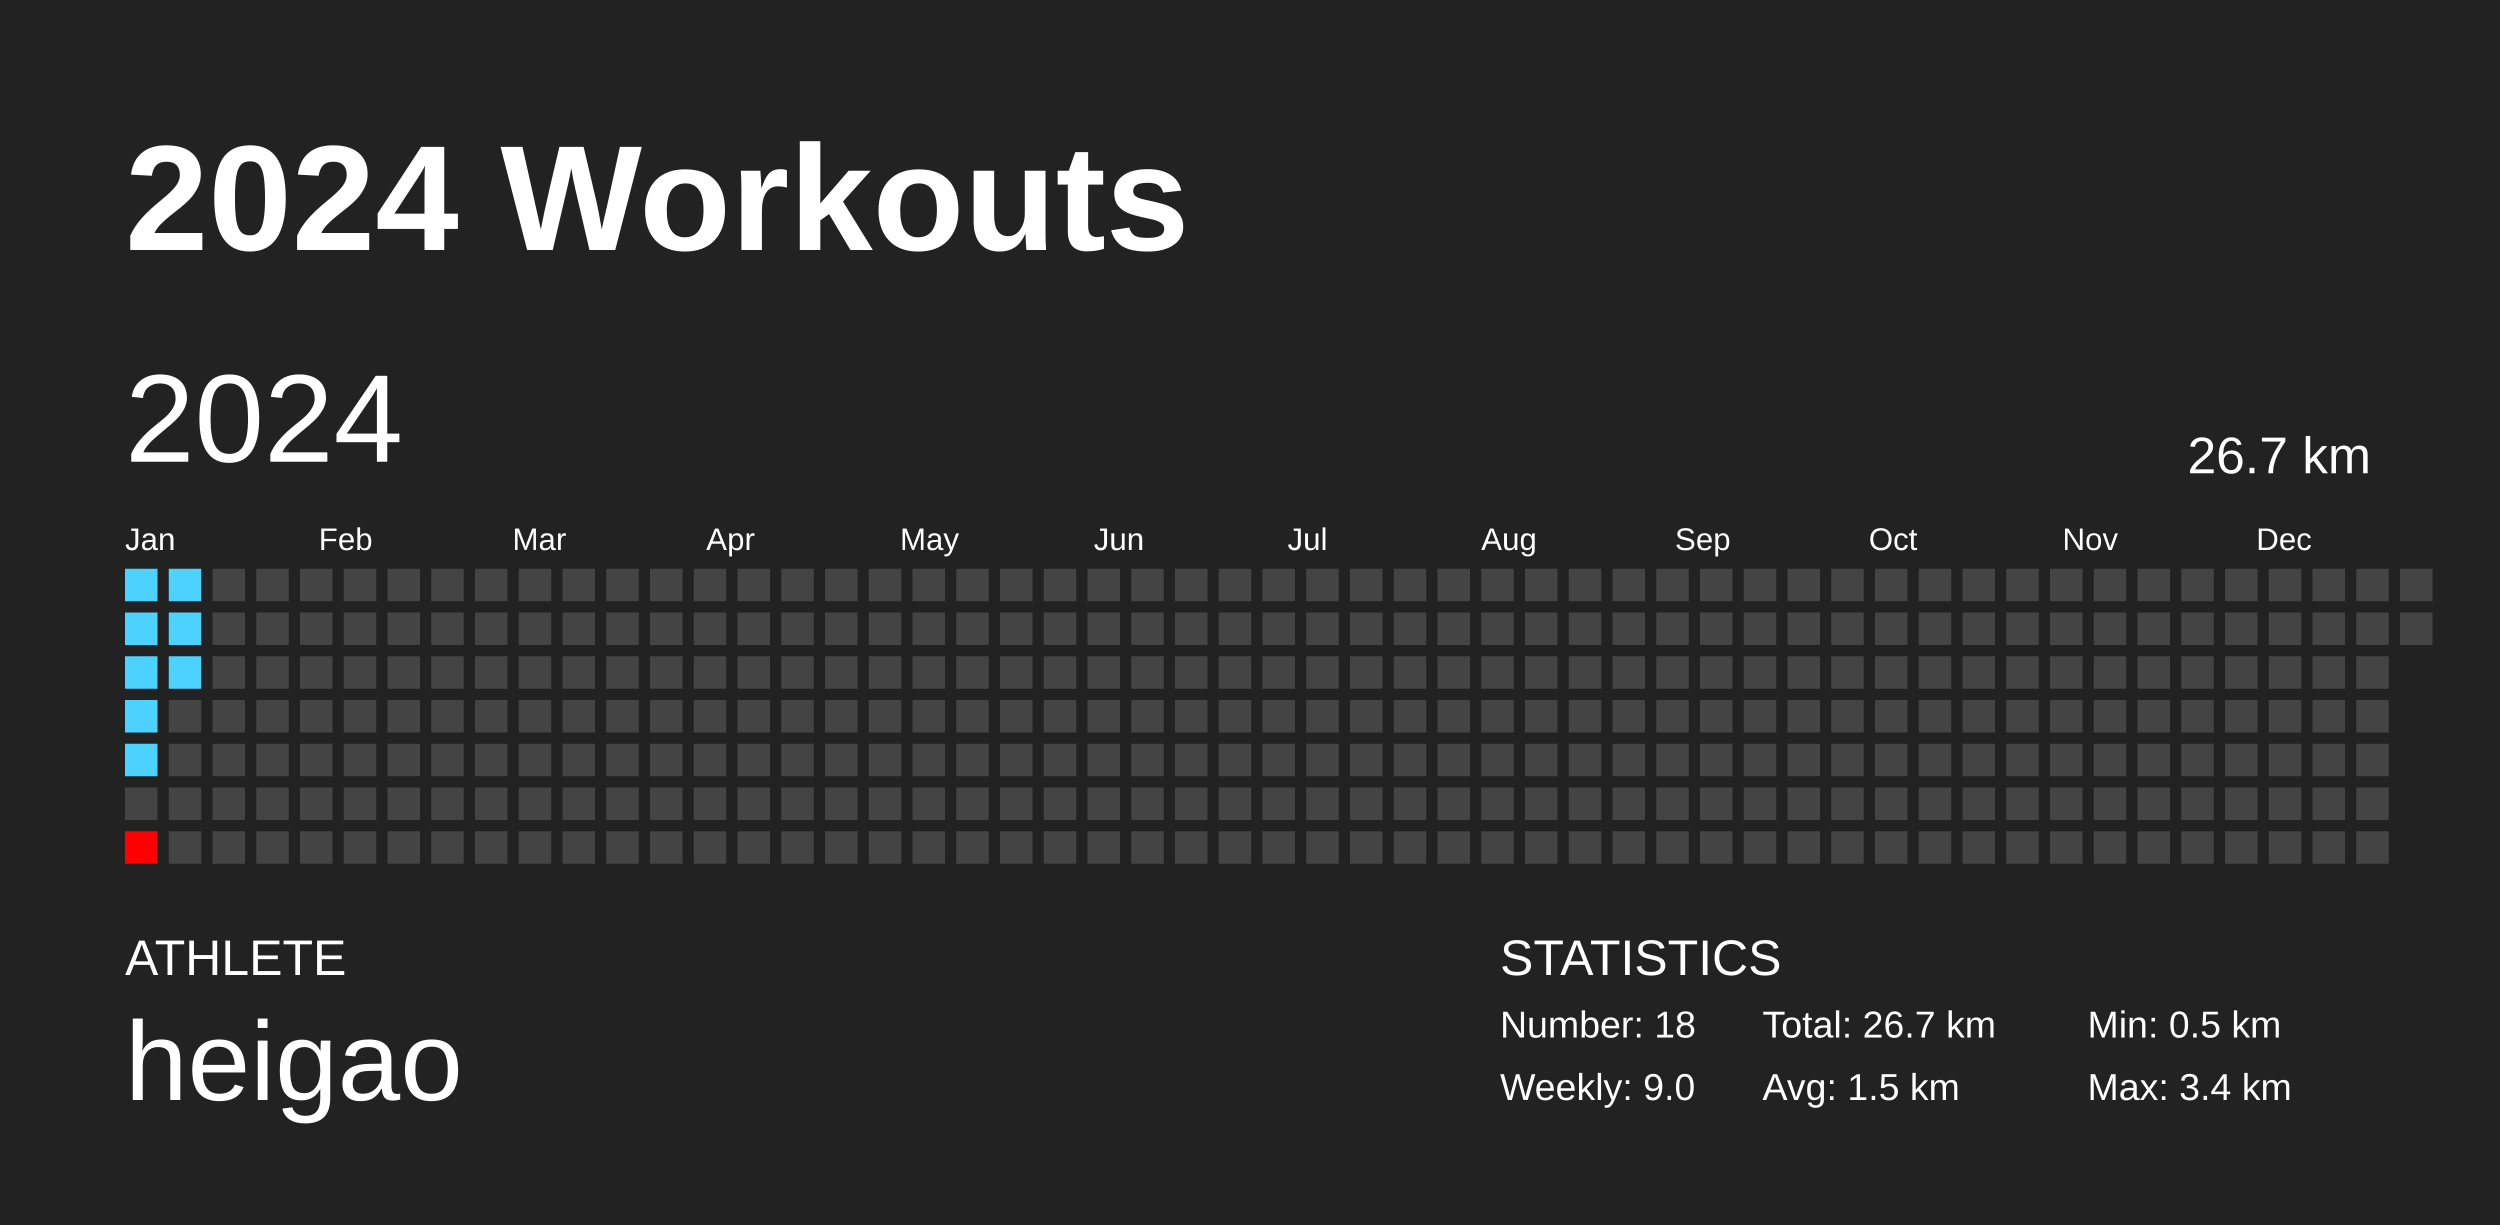
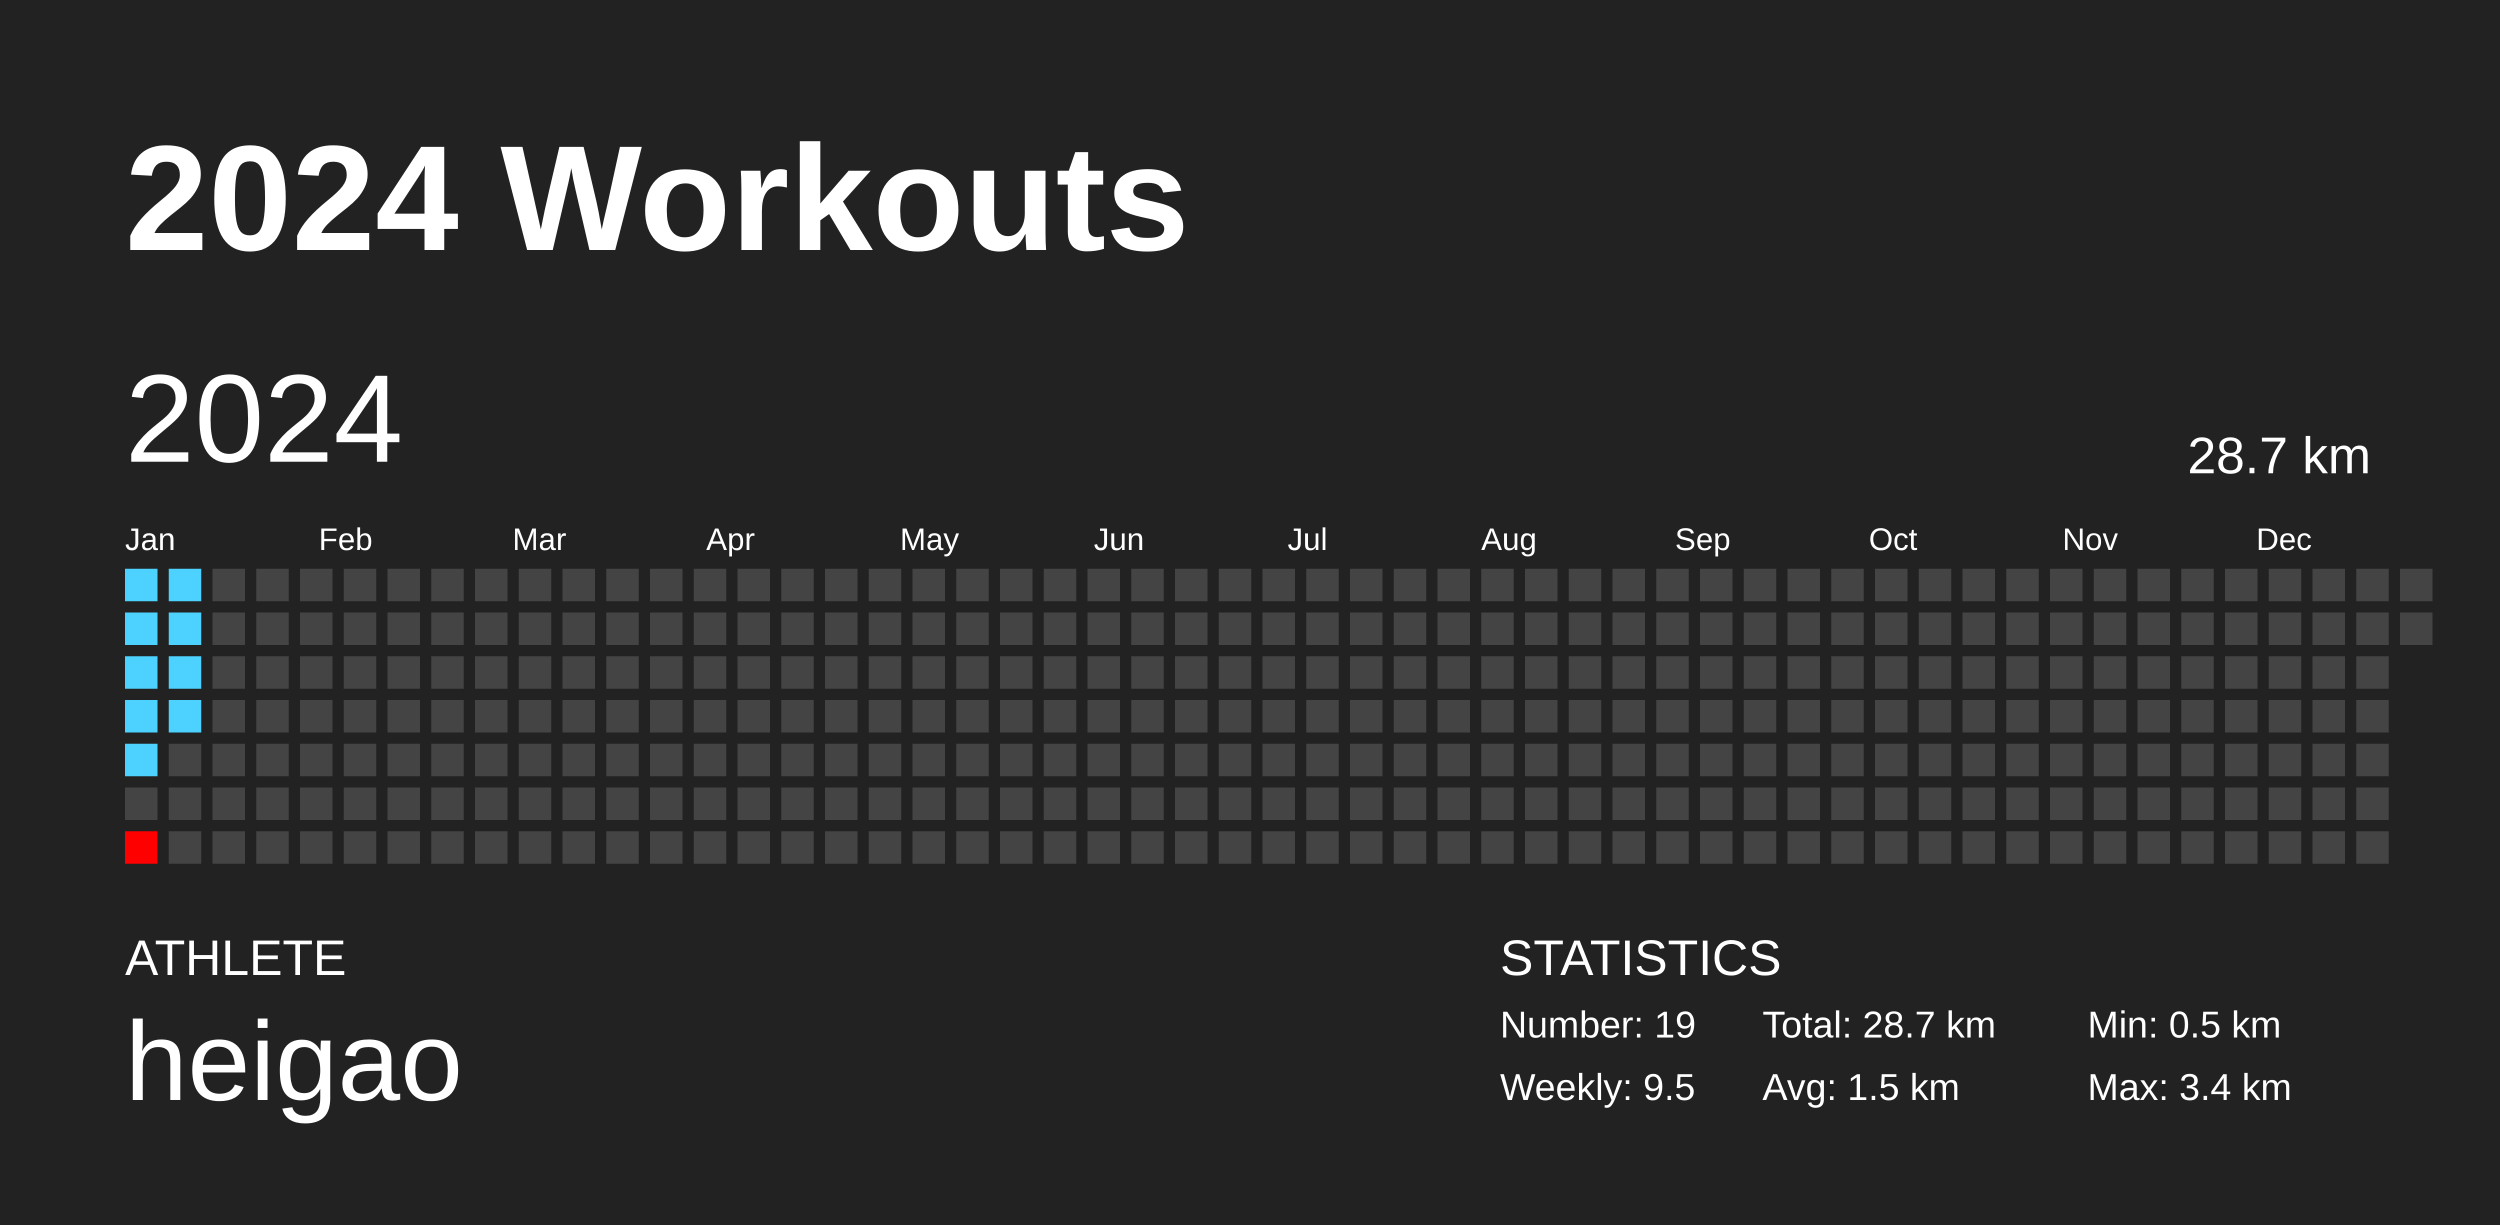
<svg xmlns="http://www.w3.org/2000/svg" baseProfile="full" height="98mm" version="1.1" viewBox="0,0,200,98" width="200mm">
  <defs />
  <rect fill="#222222" height="98" width="200" x="0" y="0" />
  <text fill="#FFFFFF" style="font-size:12px; font-family:Arial; font-weight:bold;" x="10" y="20">2024 Workouts</text>
  <text fill="#FFFFFF" style="font-size:4px; font-family:Arial" x="10" y="78">ATHLETE</text>
  <text fill="#FFFFFF" style="font-size:9px; font-family:Arial" x="10" y="88">heigao</text>
  <text fill="#FFFFFF" style="font-size:4px; font-family:Arial" x="120" y="78">STATISTICS</text>
-   <text fill="#FFFFFF" style="font-size:3px; font-family:Arial" x="120" y="83">Number: 18</text>
-   <text fill="#FFFFFF" style="font-size:3px; font-family:Arial" x="120" y="88">Weekly: 9.0</text>
-   <text fill="#FFFFFF" style="font-size:3px; font-family:Arial" x="141" y="83">Total: 26.7 km</text>
+   <text fill="#FFFFFF" style="font-size:3px; font-family:Arial" x="120" y="83">Number: 19</text>
+   <text fill="#FFFFFF" style="font-size:3px; font-family:Arial" x="120" y="88">Weekly: 9.5</text>
+   <text fill="#FFFFFF" style="font-size:3px; font-family:Arial" x="141" y="83">Total: 28.7 km</text>
  <text fill="#FFFFFF" style="font-size:3px; font-family:Arial" x="141" y="88">Avg: 1.5 km</text>
  <text fill="#FFFFFF" style="font-size:3px; font-family:Arial" x="167" y="83">Min: 0.5 km</text>
  <text fill="#FFFFFF" style="font-size:3px; font-family:Arial" x="167" y="88">Max: 3.4 km</text>
  <text dominant-baseline="hanging" fill="#FFFFFF" style="font-size:10.0px; font-family:Arial;" x="10" y="30">2024</text>
-   <text dominant-baseline="hanging" fill="#FFFFFF" style="font-size:4.125px; font-family:Arial;" x="175" y="35">26.7 km</text>
+   <text dominant-baseline="hanging" fill="#FFFFFF" style="font-size:4.125px; font-family:Arial;" x="175" y="35">28.7 km</text>
  <text fill="#FFFFFF" style="font-size:2.5px; font-family:Arial" x="10.0" y="44">Jan</text>
  <text fill="#FFFFFF" style="font-size:2.5px; font-family:Arial" x="25.5" y="44">Feb</text>
  <text fill="#FFFFFF" style="font-size:2.5px; font-family:Arial" x="41.0" y="44">Mar</text>
  <text fill="#FFFFFF" style="font-size:2.5px; font-family:Arial" x="56.5" y="44">Apr</text>
  <text fill="#FFFFFF" style="font-size:2.5px; font-family:Arial" x="72.0" y="44">May</text>
  <text fill="#FFFFFF" style="font-size:2.5px; font-family:Arial" x="87.5" y="44">Jun</text>
  <text fill="#FFFFFF" style="font-size:2.5px; font-family:Arial" x="103.0" y="44">Jul</text>
  <text fill="#FFFFFF" style="font-size:2.5px; font-family:Arial" x="118.5" y="44">Aug</text>
  <text fill="#FFFFFF" style="font-size:2.5px; font-family:Arial" x="134.0" y="44">Sep</text>
  <text fill="#FFFFFF" style="font-size:2.5px; font-family:Arial" x="149.5" y="44">Oct</text>
  <text fill="#FFFFFF" style="font-size:2.5px; font-family:Arial" x="165.0" y="44">Nov</text>
  <text fill="#FFFFFF" style="font-size:2.5px; font-family:Arial" x="180.5" y="44">Dec</text>
  <rect fill="#4dd2ff" height="2.6" width="2.6" x="10.0" y="45.5" />
  <rect fill="#4dd2ff" height="2.6" width="2.6" x="10.0" y="49.0" />
  <rect fill="#4dd2ff" height="2.6" width="2.6" x="10.0" y="52.5" />
  <rect fill="#4dd2ff" height="2.6" width="2.6" x="10.0" y="56.0" />
  <rect fill="#4dd2ff" height="2.6" width="2.6" x="10.0" y="59.5" />
  <rect fill="#444444" height="2.6" width="2.6" x="10.0" y="63.0" />
  <rect fill="#ff0000" height="2.6" width="2.6" x="10.0" y="66.5" />
  <rect fill="#4dd2ff" height="2.6" width="2.6" x="13.5" y="45.5" />
  <rect fill="#4dd2ff" height="2.6" width="2.6" x="13.5" y="49.0" />
  <rect fill="#4dd2ff" height="2.6" width="2.6" x="13.5" y="52.5" />
-   <rect fill="#444444" height="2.6" width="2.6" x="13.5" y="56.0" />
+   <rect fill="#4dd2ff" height="2.6" width="2.6" x="13.5" y="56.0" />
  <rect fill="#444444" height="2.6" width="2.6" x="13.5" y="59.5" />
  <rect fill="#444444" height="2.6" width="2.6" x="13.5" y="63.0" />
  <rect fill="#444444" height="2.6" width="2.6" x="13.5" y="66.5" />
  <rect fill="#444444" height="2.6" width="2.6" x="17.0" y="45.5" />
  <rect fill="#444444" height="2.6" width="2.6" x="17.0" y="49.0" />
  <rect fill="#444444" height="2.6" width="2.6" x="17.0" y="52.5" />
  <rect fill="#444444" height="2.6" width="2.6" x="17.0" y="56.0" />
  <rect fill="#444444" height="2.6" width="2.6" x="17.0" y="59.5" />
  <rect fill="#444444" height="2.6" width="2.6" x="17.0" y="63.0" />
  <rect fill="#444444" height="2.6" width="2.6" x="17.0" y="66.5" />
  <rect fill="#444444" height="2.6" width="2.6" x="20.5" y="45.5" />
  <rect fill="#444444" height="2.6" width="2.6" x="20.5" y="49.0" />
  <rect fill="#444444" height="2.6" width="2.6" x="20.5" y="52.5" />
  <rect fill="#444444" height="2.6" width="2.6" x="20.5" y="56.0" />
  <rect fill="#444444" height="2.6" width="2.6" x="20.5" y="59.5" />
  <rect fill="#444444" height="2.6" width="2.6" x="20.5" y="63.0" />
  <rect fill="#444444" height="2.6" width="2.6" x="20.5" y="66.5" />
  <rect fill="#444444" height="2.6" width="2.6" x="24.0" y="45.5" />
  <rect fill="#444444" height="2.6" width="2.6" x="24.0" y="49.0" />
  <rect fill="#444444" height="2.6" width="2.6" x="24.0" y="52.5" />
  <rect fill="#444444" height="2.6" width="2.6" x="24.0" y="56.0" />
  <rect fill="#444444" height="2.6" width="2.6" x="24.0" y="59.5" />
  <rect fill="#444444" height="2.6" width="2.6" x="24.0" y="63.0" />
  <rect fill="#444444" height="2.6" width="2.6" x="24.0" y="66.5" />
  <rect fill="#444444" height="2.6" width="2.6" x="27.5" y="45.5" />
  <rect fill="#444444" height="2.6" width="2.6" x="27.5" y="49.0" />
  <rect fill="#444444" height="2.6" width="2.6" x="27.5" y="52.5" />
  <rect fill="#444444" height="2.6" width="2.6" x="27.5" y="56.0" />
  <rect fill="#444444" height="2.6" width="2.6" x="27.5" y="59.5" />
  <rect fill="#444444" height="2.6" width="2.6" x="27.5" y="63.0" />
  <rect fill="#444444" height="2.6" width="2.6" x="27.5" y="66.5" />
  <rect fill="#444444" height="2.6" width="2.6" x="31.0" y="45.5" />
  <rect fill="#444444" height="2.6" width="2.6" x="31.0" y="49.0" />
  <rect fill="#444444" height="2.6" width="2.6" x="31.0" y="52.5" />
  <rect fill="#444444" height="2.6" width="2.6" x="31.0" y="56.0" />
  <rect fill="#444444" height="2.6" width="2.6" x="31.0" y="59.5" />
  <rect fill="#444444" height="2.6" width="2.6" x="31.0" y="63.0" />
  <rect fill="#444444" height="2.6" width="2.6" x="31.0" y="66.5" />
  <rect fill="#444444" height="2.6" width="2.6" x="34.5" y="45.5" />
  <rect fill="#444444" height="2.6" width="2.6" x="34.5" y="49.0" />
  <rect fill="#444444" height="2.6" width="2.6" x="34.5" y="52.5" />
  <rect fill="#444444" height="2.6" width="2.6" x="34.5" y="56.0" />
  <rect fill="#444444" height="2.6" width="2.6" x="34.5" y="59.5" />
  <rect fill="#444444" height="2.6" width="2.6" x="34.5" y="63.0" />
  <rect fill="#444444" height="2.6" width="2.6" x="34.5" y="66.5" />
  <rect fill="#444444" height="2.6" width="2.6" x="38.0" y="45.5" />
  <rect fill="#444444" height="2.6" width="2.6" x="38.0" y="49.0" />
  <rect fill="#444444" height="2.6" width="2.6" x="38.0" y="52.5" />
  <rect fill="#444444" height="2.6" width="2.6" x="38.0" y="56.0" />
  <rect fill="#444444" height="2.6" width="2.6" x="38.0" y="59.5" />
  <rect fill="#444444" height="2.6" width="2.6" x="38.0" y="63.0" />
  <rect fill="#444444" height="2.6" width="2.6" x="38.0" y="66.5" />
  <rect fill="#444444" height="2.6" width="2.6" x="41.5" y="45.5" />
  <rect fill="#444444" height="2.6" width="2.6" x="41.5" y="49.0" />
  <rect fill="#444444" height="2.6" width="2.6" x="41.5" y="52.5" />
  <rect fill="#444444" height="2.6" width="2.6" x="41.5" y="56.0" />
  <rect fill="#444444" height="2.6" width="2.6" x="41.5" y="59.5" />
  <rect fill="#444444" height="2.6" width="2.6" x="41.5" y="63.0" />
  <rect fill="#444444" height="2.6" width="2.6" x="41.5" y="66.5" />
  <rect fill="#444444" height="2.6" width="2.6" x="45.0" y="45.5" />
  <rect fill="#444444" height="2.6" width="2.6" x="45.0" y="49.0" />
  <rect fill="#444444" height="2.6" width="2.6" x="45.0" y="52.5" />
  <rect fill="#444444" height="2.6" width="2.6" x="45.0" y="56.0" />
  <rect fill="#444444" height="2.6" width="2.6" x="45.0" y="59.5" />
  <rect fill="#444444" height="2.6" width="2.6" x="45.0" y="63.0" />
  <rect fill="#444444" height="2.6" width="2.6" x="45.0" y="66.5" />
  <rect fill="#444444" height="2.6" width="2.6" x="48.5" y="45.5" />
  <rect fill="#444444" height="2.6" width="2.6" x="48.5" y="49.0" />
  <rect fill="#444444" height="2.6" width="2.6" x="48.5" y="52.5" />
  <rect fill="#444444" height="2.6" width="2.6" x="48.5" y="56.0" />
  <rect fill="#444444" height="2.6" width="2.6" x="48.5" y="59.5" />
  <rect fill="#444444" height="2.6" width="2.6" x="48.5" y="63.0" />
  <rect fill="#444444" height="2.6" width="2.6" x="48.5" y="66.5" />
  <rect fill="#444444" height="2.6" width="2.6" x="52.0" y="45.5" />
  <rect fill="#444444" height="2.6" width="2.6" x="52.0" y="49.0" />
  <rect fill="#444444" height="2.6" width="2.6" x="52.0" y="52.5" />
  <rect fill="#444444" height="2.6" width="2.6" x="52.0" y="56.0" />
  <rect fill="#444444" height="2.6" width="2.6" x="52.0" y="59.5" />
  <rect fill="#444444" height="2.6" width="2.6" x="52.0" y="63.0" />
  <rect fill="#444444" height="2.6" width="2.6" x="52.0" y="66.5" />
  <rect fill="#444444" height="2.6" width="2.6" x="55.5" y="45.5" />
  <rect fill="#444444" height="2.6" width="2.6" x="55.5" y="49.0" />
  <rect fill="#444444" height="2.6" width="2.6" x="55.5" y="52.5" />
  <rect fill="#444444" height="2.6" width="2.6" x="55.5" y="56.0" />
  <rect fill="#444444" height="2.6" width="2.6" x="55.5" y="59.5" />
  <rect fill="#444444" height="2.6" width="2.6" x="55.5" y="63.0" />
  <rect fill="#444444" height="2.6" width="2.6" x="55.5" y="66.5" />
  <rect fill="#444444" height="2.6" width="2.6" x="59.0" y="45.5" />
  <rect fill="#444444" height="2.6" width="2.6" x="59.0" y="49.0" />
  <rect fill="#444444" height="2.6" width="2.6" x="59.0" y="52.5" />
  <rect fill="#444444" height="2.6" width="2.6" x="59.0" y="56.0" />
  <rect fill="#444444" height="2.6" width="2.6" x="59.0" y="59.5" />
  <rect fill="#444444" height="2.6" width="2.6" x="59.0" y="63.0" />
  <rect fill="#444444" height="2.6" width="2.6" x="59.0" y="66.5" />
  <rect fill="#444444" height="2.6" width="2.6" x="62.5" y="45.5" />
  <rect fill="#444444" height="2.6" width="2.6" x="62.5" y="49.0" />
  <rect fill="#444444" height="2.6" width="2.6" x="62.5" y="52.5" />
  <rect fill="#444444" height="2.6" width="2.6" x="62.5" y="56.0" />
  <rect fill="#444444" height="2.6" width="2.6" x="62.5" y="59.5" />
  <rect fill="#444444" height="2.6" width="2.6" x="62.5" y="63.0" />
  <rect fill="#444444" height="2.6" width="2.6" x="62.5" y="66.5" />
  <rect fill="#444444" height="2.6" width="2.6" x="66.0" y="45.5" />
  <rect fill="#444444" height="2.6" width="2.6" x="66.0" y="49.0" />
  <rect fill="#444444" height="2.6" width="2.6" x="66.0" y="52.5" />
  <rect fill="#444444" height="2.6" width="2.6" x="66.0" y="56.0" />
  <rect fill="#444444" height="2.6" width="2.6" x="66.0" y="59.5" />
  <rect fill="#444444" height="2.6" width="2.6" x="66.0" y="63.0" />
  <rect fill="#444444" height="2.6" width="2.6" x="66.0" y="66.5" />
  <rect fill="#444444" height="2.6" width="2.6" x="69.5" y="45.5" />
  <rect fill="#444444" height="2.6" width="2.6" x="69.5" y="49.0" />
  <rect fill="#444444" height="2.6" width="2.6" x="69.5" y="52.5" />
  <rect fill="#444444" height="2.6" width="2.6" x="69.5" y="56.0" />
  <rect fill="#444444" height="2.6" width="2.6" x="69.5" y="59.5" />
  <rect fill="#444444" height="2.6" width="2.6" x="69.5" y="63.0" />
  <rect fill="#444444" height="2.6" width="2.6" x="69.5" y="66.5" />
  <rect fill="#444444" height="2.6" width="2.6" x="73.0" y="45.5" />
  <rect fill="#444444" height="2.6" width="2.6" x="73.0" y="49.0" />
  <rect fill="#444444" height="2.6" width="2.6" x="73.0" y="52.5" />
  <rect fill="#444444" height="2.6" width="2.6" x="73.0" y="56.0" />
  <rect fill="#444444" height="2.6" width="2.6" x="73.0" y="59.5" />
  <rect fill="#444444" height="2.6" width="2.6" x="73.0" y="63.0" />
  <rect fill="#444444" height="2.6" width="2.6" x="73.0" y="66.5" />
  <rect fill="#444444" height="2.6" width="2.6" x="76.5" y="45.5" />
  <rect fill="#444444" height="2.6" width="2.6" x="76.5" y="49.0" />
  <rect fill="#444444" height="2.6" width="2.6" x="76.5" y="52.5" />
  <rect fill="#444444" height="2.6" width="2.6" x="76.5" y="56.0" />
  <rect fill="#444444" height="2.6" width="2.6" x="76.5" y="59.5" />
  <rect fill="#444444" height="2.6" width="2.6" x="76.5" y="63.0" />
  <rect fill="#444444" height="2.6" width="2.6" x="76.5" y="66.5" />
  <rect fill="#444444" height="2.6" width="2.6" x="80.0" y="45.5" />
  <rect fill="#444444" height="2.6" width="2.6" x="80.0" y="49.0" />
  <rect fill="#444444" height="2.6" width="2.6" x="80.0" y="52.5" />
  <rect fill="#444444" height="2.6" width="2.6" x="80.0" y="56.0" />
  <rect fill="#444444" height="2.6" width="2.6" x="80.0" y="59.5" />
  <rect fill="#444444" height="2.6" width="2.6" x="80.0" y="63.0" />
  <rect fill="#444444" height="2.6" width="2.6" x="80.0" y="66.5" />
  <rect fill="#444444" height="2.6" width="2.6" x="83.5" y="45.5" />
  <rect fill="#444444" height="2.6" width="2.6" x="83.5" y="49.0" />
  <rect fill="#444444" height="2.6" width="2.6" x="83.5" y="52.5" />
  <rect fill="#444444" height="2.6" width="2.6" x="83.5" y="56.0" />
  <rect fill="#444444" height="2.6" width="2.6" x="83.5" y="59.5" />
  <rect fill="#444444" height="2.6" width="2.6" x="83.5" y="63.0" />
  <rect fill="#444444" height="2.6" width="2.6" x="83.5" y="66.5" />
  <rect fill="#444444" height="2.6" width="2.6" x="87.0" y="45.5" />
  <rect fill="#444444" height="2.6" width="2.6" x="87.0" y="49.0" />
  <rect fill="#444444" height="2.6" width="2.6" x="87.0" y="52.5" />
  <rect fill="#444444" height="2.6" width="2.6" x="87.0" y="56.0" />
  <rect fill="#444444" height="2.6" width="2.6" x="87.0" y="59.5" />
  <rect fill="#444444" height="2.6" width="2.6" x="87.0" y="63.0" />
  <rect fill="#444444" height="2.6" width="2.6" x="87.0" y="66.5" />
  <rect fill="#444444" height="2.6" width="2.6" x="90.5" y="45.5" />
  <rect fill="#444444" height="2.6" width="2.6" x="90.5" y="49.0" />
  <rect fill="#444444" height="2.6" width="2.6" x="90.5" y="52.5" />
  <rect fill="#444444" height="2.6" width="2.6" x="90.5" y="56.0" />
  <rect fill="#444444" height="2.6" width="2.6" x="90.5" y="59.5" />
  <rect fill="#444444" height="2.6" width="2.6" x="90.5" y="63.0" />
  <rect fill="#444444" height="2.6" width="2.6" x="90.5" y="66.5" />
  <rect fill="#444444" height="2.6" width="2.6" x="94.0" y="45.5" />
  <rect fill="#444444" height="2.6" width="2.6" x="94.0" y="49.0" />
  <rect fill="#444444" height="2.6" width="2.6" x="94.0" y="52.5" />
  <rect fill="#444444" height="2.6" width="2.6" x="94.0" y="56.0" />
  <rect fill="#444444" height="2.6" width="2.6" x="94.0" y="59.5" />
  <rect fill="#444444" height="2.6" width="2.6" x="94.0" y="63.0" />
  <rect fill="#444444" height="2.6" width="2.6" x="94.0" y="66.5" />
  <rect fill="#444444" height="2.6" width="2.6" x="97.5" y="45.5" />
  <rect fill="#444444" height="2.6" width="2.6" x="97.5" y="49.0" />
  <rect fill="#444444" height="2.6" width="2.6" x="97.5" y="52.5" />
  <rect fill="#444444" height="2.6" width="2.6" x="97.5" y="56.0" />
  <rect fill="#444444" height="2.6" width="2.6" x="97.5" y="59.5" />
  <rect fill="#444444" height="2.6" width="2.6" x="97.5" y="63.0" />
  <rect fill="#444444" height="2.6" width="2.6" x="97.5" y="66.5" />
  <rect fill="#444444" height="2.6" width="2.6" x="101.0" y="45.5" />
  <rect fill="#444444" height="2.6" width="2.6" x="101.0" y="49.0" />
  <rect fill="#444444" height="2.6" width="2.6" x="101.0" y="52.5" />
  <rect fill="#444444" height="2.6" width="2.6" x="101.0" y="56.0" />
  <rect fill="#444444" height="2.6" width="2.6" x="101.0" y="59.5" />
  <rect fill="#444444" height="2.6" width="2.6" x="101.0" y="63.0" />
  <rect fill="#444444" height="2.6" width="2.6" x="101.0" y="66.5" />
  <rect fill="#444444" height="2.6" width="2.6" x="104.5" y="45.5" />
  <rect fill="#444444" height="2.6" width="2.6" x="104.5" y="49.0" />
  <rect fill="#444444" height="2.6" width="2.6" x="104.5" y="52.5" />
  <rect fill="#444444" height="2.6" width="2.6" x="104.5" y="56.0" />
  <rect fill="#444444" height="2.6" width="2.6" x="104.5" y="59.5" />
  <rect fill="#444444" height="2.6" width="2.6" x="104.5" y="63.0" />
  <rect fill="#444444" height="2.6" width="2.6" x="104.5" y="66.5" />
  <rect fill="#444444" height="2.6" width="2.6" x="108.0" y="45.5" />
  <rect fill="#444444" height="2.6" width="2.6" x="108.0" y="49.0" />
  <rect fill="#444444" height="2.6" width="2.6" x="108.0" y="52.5" />
  <rect fill="#444444" height="2.6" width="2.6" x="108.0" y="56.0" />
  <rect fill="#444444" height="2.6" width="2.6" x="108.0" y="59.5" />
  <rect fill="#444444" height="2.6" width="2.6" x="108.0" y="63.0" />
  <rect fill="#444444" height="2.6" width="2.6" x="108.0" y="66.5" />
  <rect fill="#444444" height="2.6" width="2.6" x="111.5" y="45.5" />
  <rect fill="#444444" height="2.6" width="2.6" x="111.5" y="49.0" />
  <rect fill="#444444" height="2.6" width="2.6" x="111.5" y="52.5" />
  <rect fill="#444444" height="2.6" width="2.6" x="111.5" y="56.0" />
  <rect fill="#444444" height="2.6" width="2.6" x="111.5" y="59.5" />
  <rect fill="#444444" height="2.6" width="2.6" x="111.5" y="63.0" />
  <rect fill="#444444" height="2.6" width="2.6" x="111.5" y="66.5" />
  <rect fill="#444444" height="2.6" width="2.6" x="115.0" y="45.5" />
  <rect fill="#444444" height="2.6" width="2.6" x="115.0" y="49.0" />
  <rect fill="#444444" height="2.6" width="2.6" x="115.0" y="52.5" />
  <rect fill="#444444" height="2.6" width="2.6" x="115.0" y="56.0" />
  <rect fill="#444444" height="2.6" width="2.6" x="115.0" y="59.5" />
  <rect fill="#444444" height="2.6" width="2.6" x="115.0" y="63.0" />
  <rect fill="#444444" height="2.6" width="2.6" x="115.0" y="66.5" />
  <rect fill="#444444" height="2.6" width="2.6" x="118.5" y="45.5" />
  <rect fill="#444444" height="2.6" width="2.6" x="118.5" y="49.0" />
  <rect fill="#444444" height="2.6" width="2.6" x="118.5" y="52.5" />
  <rect fill="#444444" height="2.6" width="2.6" x="118.5" y="56.0" />
  <rect fill="#444444" height="2.6" width="2.6" x="118.5" y="59.5" />
  <rect fill="#444444" height="2.6" width="2.6" x="118.5" y="63.0" />
  <rect fill="#444444" height="2.6" width="2.6" x="118.5" y="66.5" />
  <rect fill="#444444" height="2.6" width="2.6" x="122.0" y="45.5" />
  <rect fill="#444444" height="2.6" width="2.6" x="122.0" y="49.0" />
  <rect fill="#444444" height="2.6" width="2.6" x="122.0" y="52.5" />
  <rect fill="#444444" height="2.6" width="2.6" x="122.0" y="56.0" />
  <rect fill="#444444" height="2.6" width="2.6" x="122.0" y="59.5" />
  <rect fill="#444444" height="2.6" width="2.6" x="122.0" y="63.0" />
  <rect fill="#444444" height="2.6" width="2.6" x="122.0" y="66.5" />
  <rect fill="#444444" height="2.6" width="2.6" x="125.5" y="45.5" />
  <rect fill="#444444" height="2.6" width="2.6" x="125.5" y="49.0" />
  <rect fill="#444444" height="2.6" width="2.6" x="125.5" y="52.5" />
  <rect fill="#444444" height="2.6" width="2.6" x="125.5" y="56.0" />
  <rect fill="#444444" height="2.6" width="2.6" x="125.5" y="59.5" />
  <rect fill="#444444" height="2.6" width="2.6" x="125.5" y="63.0" />
  <rect fill="#444444" height="2.6" width="2.6" x="125.5" y="66.5" />
  <rect fill="#444444" height="2.6" width="2.6" x="129.0" y="45.5" />
  <rect fill="#444444" height="2.6" width="2.6" x="129.0" y="49.0" />
  <rect fill="#444444" height="2.6" width="2.6" x="129.0" y="52.5" />
  <rect fill="#444444" height="2.6" width="2.6" x="129.0" y="56.0" />
  <rect fill="#444444" height="2.6" width="2.6" x="129.0" y="59.5" />
  <rect fill="#444444" height="2.6" width="2.6" x="129.0" y="63.0" />
  <rect fill="#444444" height="2.6" width="2.6" x="129.0" y="66.5" />
  <rect fill="#444444" height="2.6" width="2.6" x="132.5" y="45.5" />
  <rect fill="#444444" height="2.6" width="2.6" x="132.5" y="49.0" />
  <rect fill="#444444" height="2.6" width="2.6" x="132.5" y="52.5" />
  <rect fill="#444444" height="2.6" width="2.6" x="132.5" y="56.0" />
  <rect fill="#444444" height="2.6" width="2.6" x="132.5" y="59.5" />
  <rect fill="#444444" height="2.6" width="2.6" x="132.5" y="63.0" />
  <rect fill="#444444" height="2.6" width="2.6" x="132.5" y="66.5" />
  <rect fill="#444444" height="2.6" width="2.6" x="136.0" y="45.5" />
  <rect fill="#444444" height="2.6" width="2.6" x="136.0" y="49.0" />
  <rect fill="#444444" height="2.6" width="2.6" x="136.0" y="52.5" />
  <rect fill="#444444" height="2.6" width="2.6" x="136.0" y="56.0" />
  <rect fill="#444444" height="2.6" width="2.6" x="136.0" y="59.5" />
  <rect fill="#444444" height="2.6" width="2.6" x="136.0" y="63.0" />
  <rect fill="#444444" height="2.6" width="2.6" x="136.0" y="66.5" />
  <rect fill="#444444" height="2.6" width="2.6" x="139.5" y="45.5" />
  <rect fill="#444444" height="2.6" width="2.6" x="139.5" y="49.0" />
  <rect fill="#444444" height="2.6" width="2.6" x="139.5" y="52.5" />
  <rect fill="#444444" height="2.6" width="2.6" x="139.5" y="56.0" />
  <rect fill="#444444" height="2.6" width="2.6" x="139.5" y="59.5" />
  <rect fill="#444444" height="2.6" width="2.6" x="139.5" y="63.0" />
  <rect fill="#444444" height="2.6" width="2.6" x="139.5" y="66.5" />
  <rect fill="#444444" height="2.6" width="2.6" x="143.0" y="45.5" />
  <rect fill="#444444" height="2.6" width="2.6" x="143.0" y="49.0" />
  <rect fill="#444444" height="2.6" width="2.6" x="143.0" y="52.5" />
  <rect fill="#444444" height="2.6" width="2.6" x="143.0" y="56.0" />
  <rect fill="#444444" height="2.6" width="2.6" x="143.0" y="59.5" />
  <rect fill="#444444" height="2.6" width="2.6" x="143.0" y="63.0" />
  <rect fill="#444444" height="2.6" width="2.6" x="143.0" y="66.5" />
  <rect fill="#444444" height="2.6" width="2.6" x="146.5" y="45.5" />
  <rect fill="#444444" height="2.6" width="2.6" x="146.5" y="49.0" />
  <rect fill="#444444" height="2.6" width="2.6" x="146.5" y="52.5" />
  <rect fill="#444444" height="2.6" width="2.6" x="146.5" y="56.0" />
  <rect fill="#444444" height="2.6" width="2.6" x="146.5" y="59.5" />
  <rect fill="#444444" height="2.6" width="2.6" x="146.5" y="63.0" />
  <rect fill="#444444" height="2.6" width="2.6" x="146.5" y="66.5" />
  <rect fill="#444444" height="2.6" width="2.6" x="150.0" y="45.5" />
  <rect fill="#444444" height="2.6" width="2.6" x="150.0" y="49.0" />
  <rect fill="#444444" height="2.6" width="2.6" x="150.0" y="52.5" />
  <rect fill="#444444" height="2.6" width="2.6" x="150.0" y="56.0" />
  <rect fill="#444444" height="2.6" width="2.6" x="150.0" y="59.5" />
  <rect fill="#444444" height="2.6" width="2.6" x="150.0" y="63.0" />
  <rect fill="#444444" height="2.6" width="2.6" x="150.0" y="66.5" />
  <rect fill="#444444" height="2.6" width="2.6" x="153.5" y="45.5" />
  <rect fill="#444444" height="2.6" width="2.6" x="153.5" y="49.0" />
  <rect fill="#444444" height="2.6" width="2.6" x="153.5" y="52.5" />
  <rect fill="#444444" height="2.6" width="2.6" x="153.5" y="56.0" />
  <rect fill="#444444" height="2.6" width="2.6" x="153.5" y="59.5" />
  <rect fill="#444444" height="2.6" width="2.6" x="153.5" y="63.0" />
  <rect fill="#444444" height="2.6" width="2.6" x="153.5" y="66.5" />
  <rect fill="#444444" height="2.6" width="2.6" x="157.0" y="45.5" />
  <rect fill="#444444" height="2.6" width="2.6" x="157.0" y="49.0" />
  <rect fill="#444444" height="2.6" width="2.6" x="157.0" y="52.5" />
  <rect fill="#444444" height="2.6" width="2.6" x="157.0" y="56.0" />
  <rect fill="#444444" height="2.6" width="2.6" x="157.0" y="59.5" />
  <rect fill="#444444" height="2.6" width="2.6" x="157.0" y="63.0" />
  <rect fill="#444444" height="2.6" width="2.6" x="157.0" y="66.5" />
  <rect fill="#444444" height="2.6" width="2.6" x="160.5" y="45.5" />
  <rect fill="#444444" height="2.6" width="2.6" x="160.5" y="49.0" />
  <rect fill="#444444" height="2.6" width="2.6" x="160.5" y="52.5" />
  <rect fill="#444444" height="2.6" width="2.6" x="160.5" y="56.0" />
  <rect fill="#444444" height="2.6" width="2.6" x="160.5" y="59.5" />
  <rect fill="#444444" height="2.6" width="2.6" x="160.5" y="63.0" />
  <rect fill="#444444" height="2.6" width="2.6" x="160.5" y="66.5" />
  <rect fill="#444444" height="2.6" width="2.6" x="164.0" y="45.5" />
  <rect fill="#444444" height="2.6" width="2.6" x="164.0" y="49.0" />
  <rect fill="#444444" height="2.6" width="2.6" x="164.0" y="52.5" />
  <rect fill="#444444" height="2.6" width="2.6" x="164.0" y="56.0" />
  <rect fill="#444444" height="2.6" width="2.6" x="164.0" y="59.5" />
  <rect fill="#444444" height="2.6" width="2.6" x="164.0" y="63.0" />
  <rect fill="#444444" height="2.6" width="2.6" x="164.0" y="66.5" />
  <rect fill="#444444" height="2.6" width="2.6" x="167.5" y="45.5" />
  <rect fill="#444444" height="2.6" width="2.6" x="167.5" y="49.0" />
  <rect fill="#444444" height="2.6" width="2.6" x="167.5" y="52.5" />
  <rect fill="#444444" height="2.6" width="2.6" x="167.5" y="56.0" />
  <rect fill="#444444" height="2.6" width="2.6" x="167.5" y="59.5" />
  <rect fill="#444444" height="2.6" width="2.6" x="167.5" y="63.0" />
  <rect fill="#444444" height="2.6" width="2.6" x="167.5" y="66.5" />
  <rect fill="#444444" height="2.6" width="2.6" x="171.0" y="45.5" />
  <rect fill="#444444" height="2.6" width="2.6" x="171.0" y="49.0" />
  <rect fill="#444444" height="2.6" width="2.6" x="171.0" y="52.5" />
  <rect fill="#444444" height="2.6" width="2.6" x="171.0" y="56.0" />
  <rect fill="#444444" height="2.6" width="2.6" x="171.0" y="59.5" />
  <rect fill="#444444" height="2.6" width="2.6" x="171.0" y="63.0" />
  <rect fill="#444444" height="2.6" width="2.6" x="171.0" y="66.5" />
  <rect fill="#444444" height="2.6" width="2.6" x="174.5" y="45.5" />
  <rect fill="#444444" height="2.6" width="2.6" x="174.5" y="49.0" />
  <rect fill="#444444" height="2.6" width="2.6" x="174.5" y="52.5" />
  <rect fill="#444444" height="2.6" width="2.6" x="174.5" y="56.0" />
  <rect fill="#444444" height="2.6" width="2.6" x="174.5" y="59.5" />
  <rect fill="#444444" height="2.6" width="2.6" x="174.5" y="63.0" />
  <rect fill="#444444" height="2.6" width="2.6" x="174.5" y="66.5" />
  <rect fill="#444444" height="2.6" width="2.6" x="178.0" y="45.5" />
  <rect fill="#444444" height="2.6" width="2.6" x="178.0" y="49.0" />
  <rect fill="#444444" height="2.6" width="2.6" x="178.0" y="52.5" />
  <rect fill="#444444" height="2.6" width="2.6" x="178.0" y="56.0" />
  <rect fill="#444444" height="2.6" width="2.6" x="178.0" y="59.5" />
  <rect fill="#444444" height="2.6" width="2.6" x="178.0" y="63.0" />
  <rect fill="#444444" height="2.6" width="2.6" x="178.0" y="66.5" />
  <rect fill="#444444" height="2.6" width="2.6" x="181.5" y="45.5" />
  <rect fill="#444444" height="2.6" width="2.6" x="181.5" y="49.0" />
  <rect fill="#444444" height="2.6" width="2.6" x="181.5" y="52.5" />
  <rect fill="#444444" height="2.6" width="2.6" x="181.5" y="56.0" />
  <rect fill="#444444" height="2.6" width="2.6" x="181.5" y="59.5" />
  <rect fill="#444444" height="2.6" width="2.6" x="181.5" y="63.0" />
  <rect fill="#444444" height="2.6" width="2.6" x="181.5" y="66.5" />
  <rect fill="#444444" height="2.6" width="2.6" x="185.0" y="45.5" />
  <rect fill="#444444" height="2.6" width="2.6" x="185.0" y="49.0" />
  <rect fill="#444444" height="2.6" width="2.6" x="185.0" y="52.5" />
  <rect fill="#444444" height="2.6" width="2.6" x="185.0" y="56.0" />
  <rect fill="#444444" height="2.6" width="2.6" x="185.0" y="59.5" />
  <rect fill="#444444" height="2.6" width="2.6" x="185.0" y="63.0" />
  <rect fill="#444444" height="2.6" width="2.6" x="185.0" y="66.5" />
  <rect fill="#444444" height="2.6" width="2.6" x="188.5" y="45.5" />
  <rect fill="#444444" height="2.6" width="2.6" x="188.5" y="49.0" />
  <rect fill="#444444" height="2.6" width="2.6" x="188.5" y="52.5" />
  <rect fill="#444444" height="2.6" width="2.6" x="188.5" y="56.0" />
  <rect fill="#444444" height="2.6" width="2.6" x="188.5" y="59.5" />
  <rect fill="#444444" height="2.6" width="2.6" x="188.5" y="63.0" />
  <rect fill="#444444" height="2.6" width="2.6" x="188.5" y="66.5" />
  <rect fill="#444444" height="2.6" width="2.6" x="192.0" y="45.5" />
  <rect fill="#444444" height="2.6" width="2.6" x="192.0" y="49.0" />
</svg>
